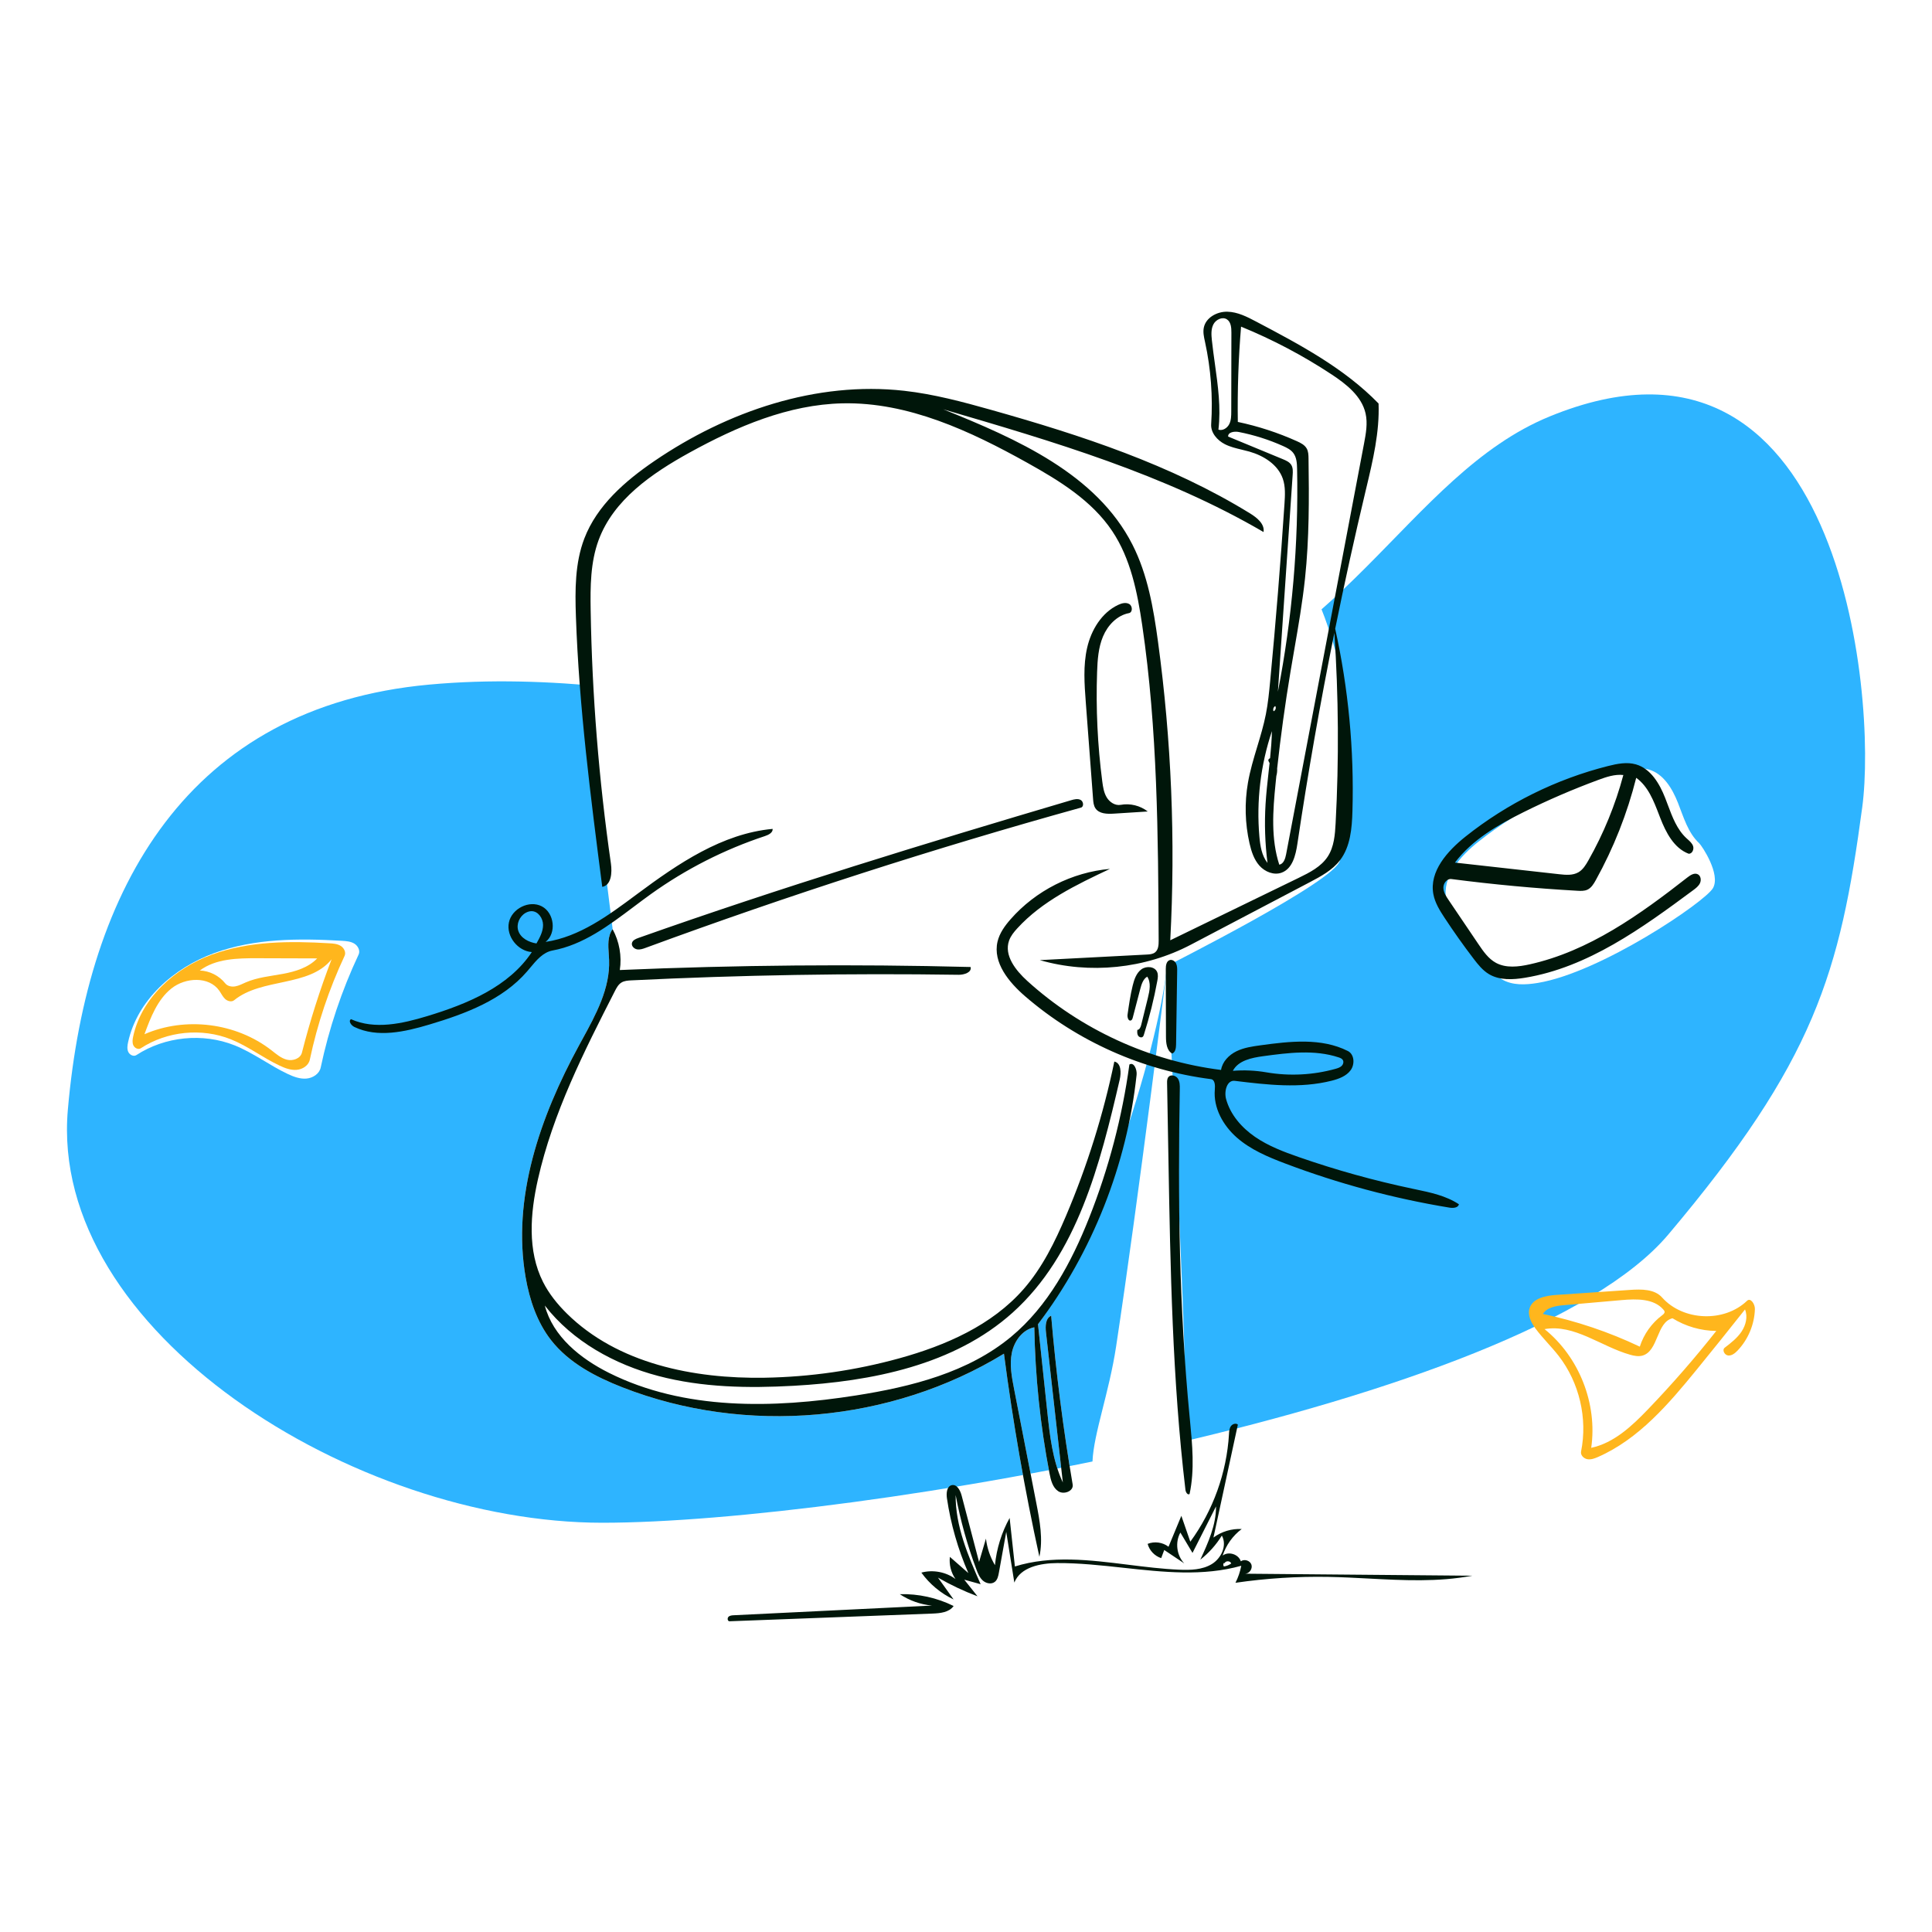
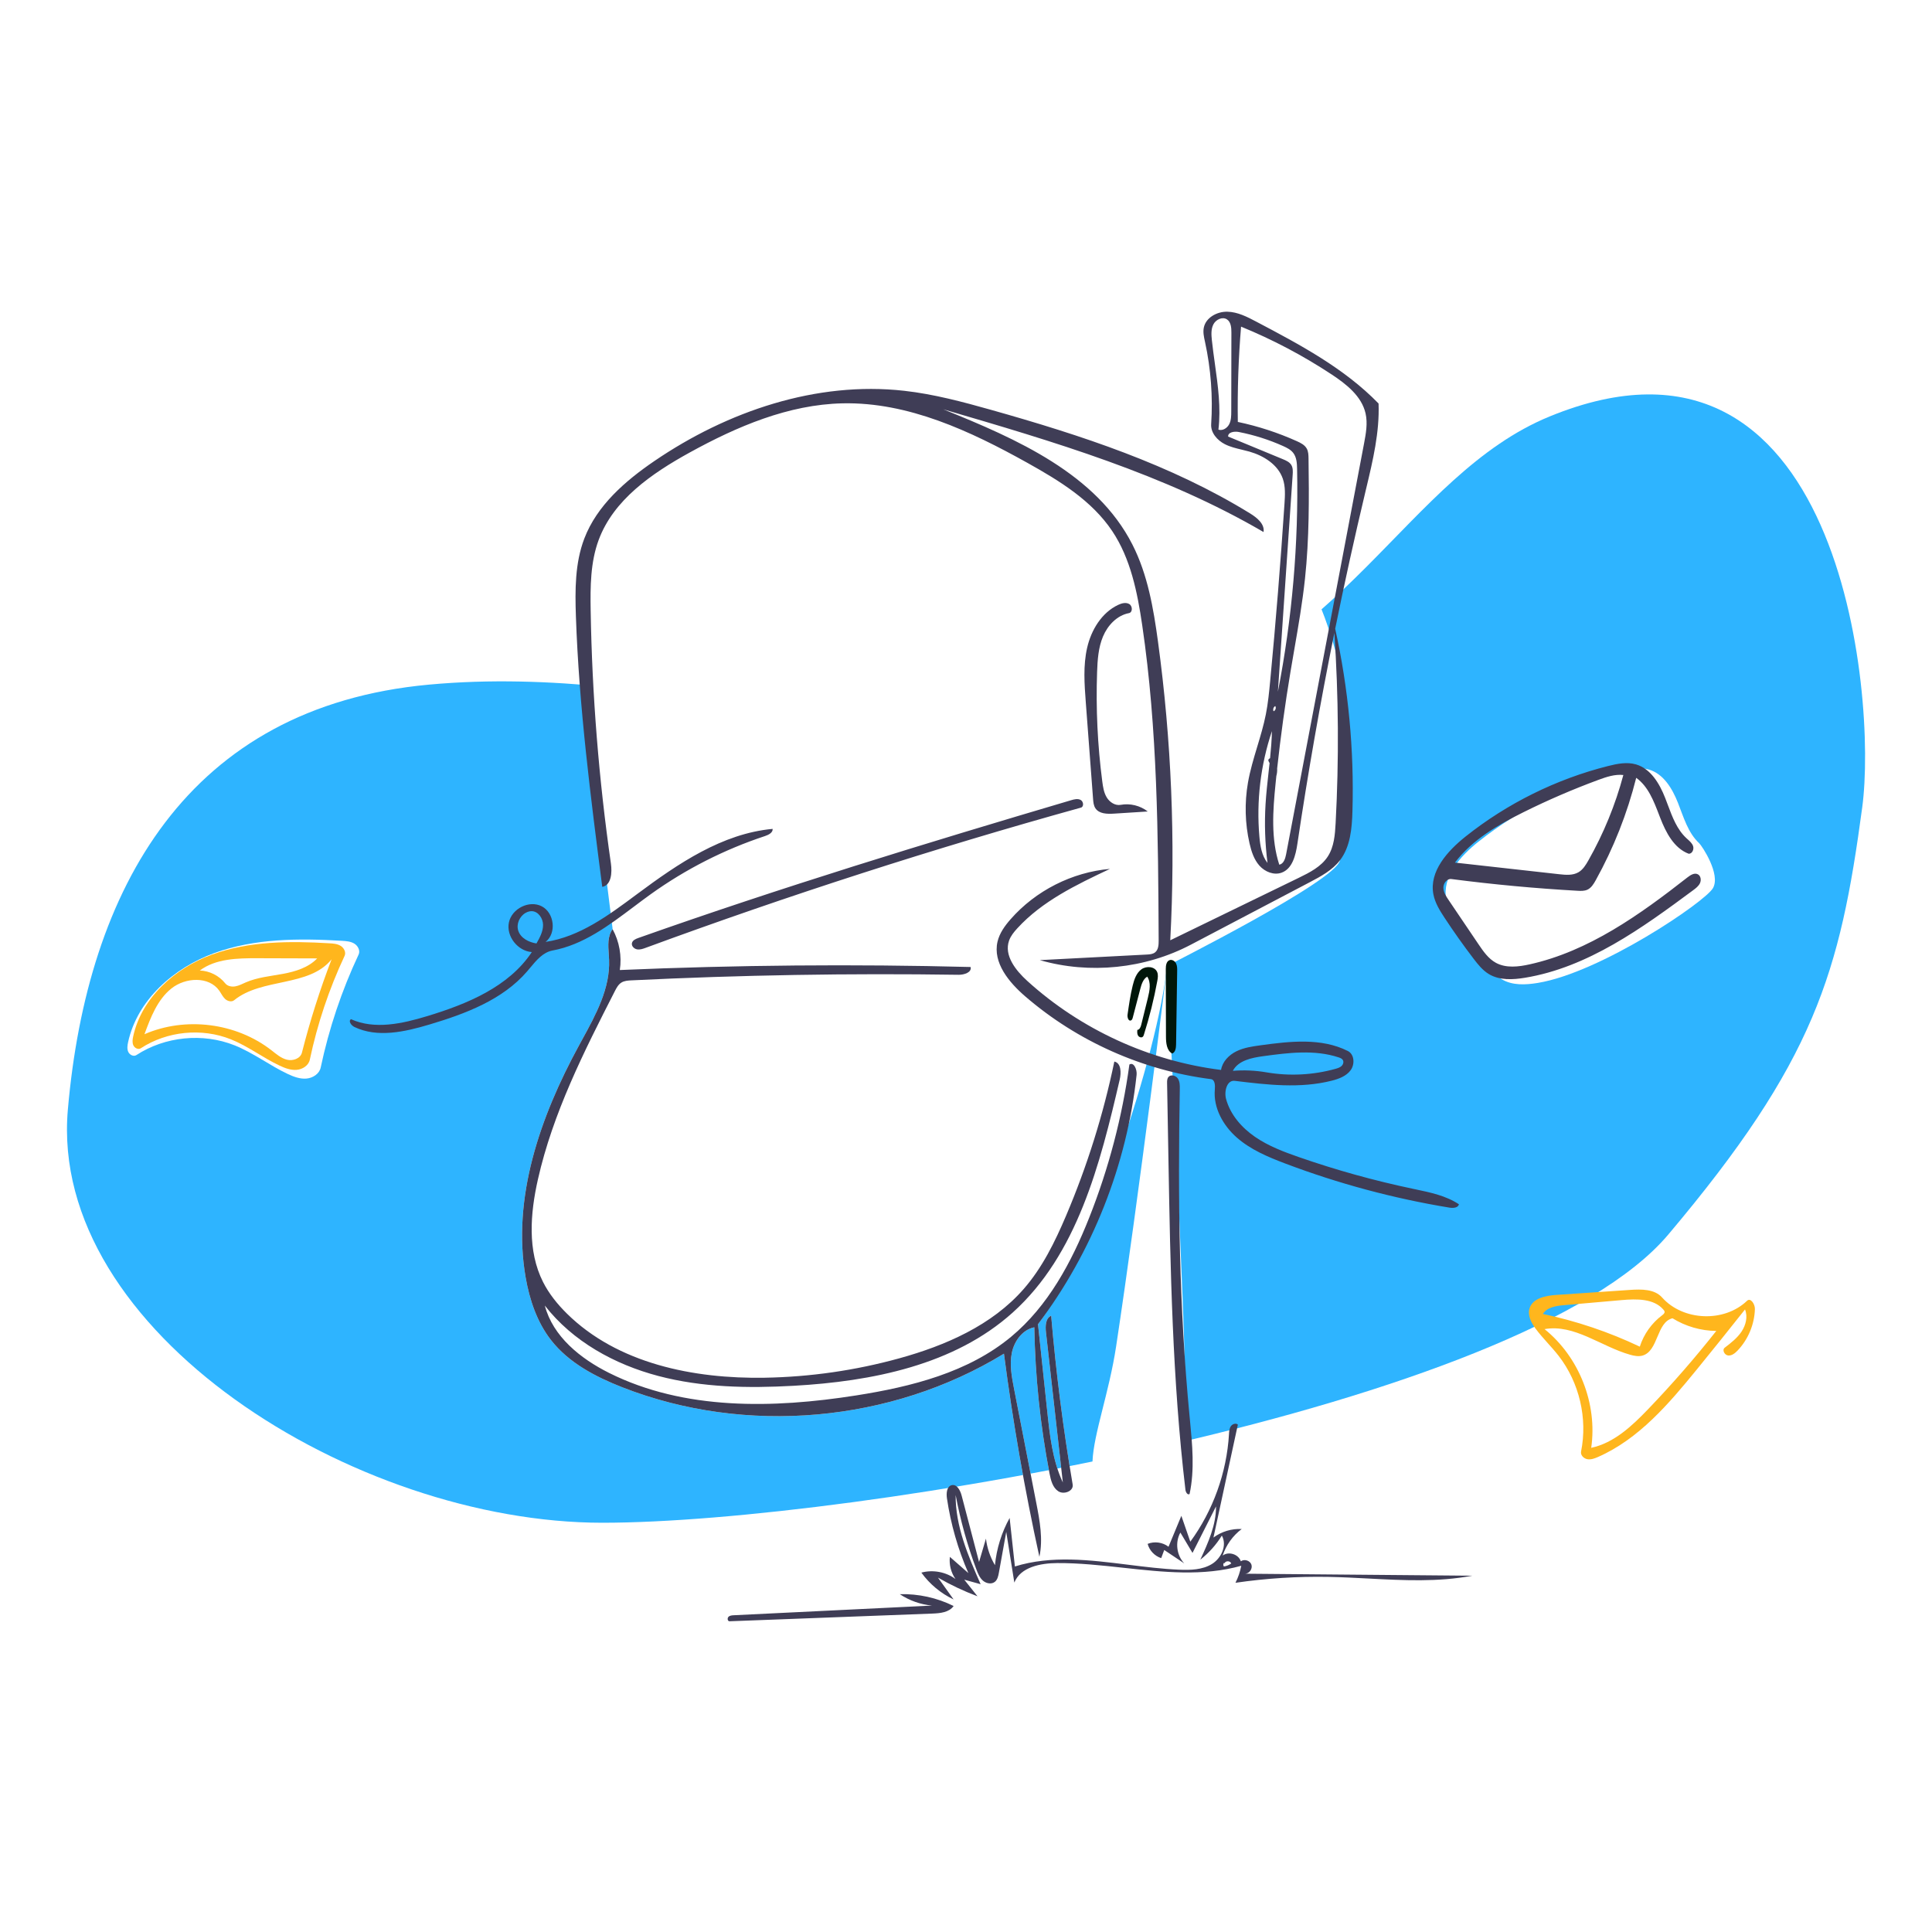
<svg xmlns="http://www.w3.org/2000/svg" width="296" height="296" viewBox="0 0 296 296" fill="none">
  <rect width="296" height="296" fill="white" />
  <path fill-rule="evenodd" clip-rule="evenodd" d="M285.314 123.669C281.904 149.095 278.055 162.526 255.587 189.154C233.119 215.782 130.303 233.299 92.293 233.299C54.282 233.299 7.438 203.988 10.394 170.027C13.351 136.067 28.775 108.31 65.694 104.893C103.423 101.401 136.564 117.571 173.605 108.899C205.629 101.401 215.427 72.821 237.422 63.804C281.904 45.568 287.635 106.371 285.314 123.669Z" fill="#2EB4FF" />
  <path d="M262.43 136.087C261.173 138.217 245.264 148.996 235.614 150.591C233.746 150.9 231.707 151.006 230.085 150.031C229.127 149.455 228.413 148.556 227.734 147.668C226.183 145.636 224.704 143.549 223.299 141.413C222.561 140.291 221.83 139.119 221.579 137.8C220.915 134.305 223.732 131.166 226.516 128.952C232.915 123.862 240.408 120.154 248.337 118.153C249.74 117.799 251.228 117.499 252.619 117.902C254.875 118.555 256.225 120.838 257.086 123.024C257.947 125.209 258.618 127.6 260.339 129.199C260.732 129.564 263.686 133.957 262.43 136.087Z" fill="white" />
  <path fill-rule="evenodd" clip-rule="evenodd" d="M176.946 228.948C161.506 231.588 168.865 220.366 170.994 206.32C174.493 183.241 178.807 148.167 178.807 148.167C178.807 148.167 181.621 201.611 181.621 214.624C181.621 227.637 178.807 228.629 176.946 228.948Z" fill="white" />
  <path d="M160.448 216.232C160.842 219.949 161.258 223.744 162.837 227.131C161.975 219.461 161.114 211.791 160.252 204.12C160.145 203.173 160.177 201.968 161.048 201.581C161.786 210.242 162.885 218.873 164.342 227.442C164.515 228.459 162.987 229.041 162.129 228.468C161.271 227.894 160.996 226.779 160.801 225.765C159.379 218.381 158.597 210.874 158.467 203.355C156.656 203.711 155.387 205.467 155.02 207.275C154.654 209.084 155.007 210.952 155.36 212.763C156.495 218.594 157.631 224.424 158.766 230.254C159.297 232.982 159.828 235.799 159.242 238.515C156.989 228.226 155.177 217.84 153.814 207.396C136.522 217.97 114.241 219.936 95.364 212.554C91.242 210.942 87.147 208.805 84.424 205.315C82.279 202.566 81.135 199.152 80.535 195.717C78.405 183.517 82.769 171.072 88.693 160.196C90.941 156.069 93.5 151.771 93.319 147.075C93.257 145.458 92.908 143.668 93.852 142.354C93.986 142.597 87.672 97.432 90.204 87.441C96.302 63.39 116.111 60.133 128.794 60.429C137.304 60.628 191.245 71.348 199.038 85.926C209.281 105.085 207.107 121.193 205.287 131.815C204.746 134.978 178.814 147.934 178.807 148C177.325 161.782 167.376 191.812 159.032 202.881C159.504 207.331 159.976 211.782 160.448 216.232Z" fill="white" />
  <path fill-rule="evenodd" clip-rule="evenodd" d="M35.939 160.155C31.076 158.213 25.28 158.789 20.896 161.649C20.471 161.926 19.861 161.617 19.651 161.157C19.441 160.696 19.52 160.16 19.627 159.666C21.027 153.221 26.606 148.291 32.809 146.025C39.013 143.759 45.799 143.753 52.393 144.14C53.047 144.178 53.731 144.229 54.29 144.572C54.848 144.916 55.223 145.649 54.945 146.241C52.351 151.765 50.397 157.589 49.134 163.558C48.929 164.526 47.926 165.168 46.939 165.248C45.951 165.329 44.983 164.965 44.087 164.543C41.293 163.228 38.807 161.3 35.939 160.155Z" fill="white" />
-   <path fill-rule="evenodd" clip-rule="evenodd" d="M185.563 64.989C185.838 60.776 185.52 56.524 184.622 52.398L184.603 52.31C184.45 51.613 184.293 50.895 184.434 50.197C184.745 48.653 186.46 47.724 188.034 47.756C189.609 47.788 191.068 48.54 192.461 49.274C199.144 52.795 205.947 56.404 211.209 61.823C211.374 66.21 210.34 70.54 209.319 74.814L209.319 74.814L209.223 75.216C207.551 82.226 205.998 89.264 204.564 96.327C206.587 105.484 207.477 114.89 207.207 124.264C207.131 126.905 206.9 129.721 205.288 131.815C204.116 133.336 202.362 134.274 200.662 135.167L182.451 144.734C175.416 148.429 166.944 149.295 159.306 147.1L175.696 146.246C176.142 146.223 176.62 146.189 176.969 145.911C177.481 145.505 177.521 144.757 177.518 144.103C177.436 127.959 177.35 111.751 174.996 95.779C174.255 90.746 173.228 85.592 170.401 81.363C167.289 76.705 162.328 73.658 157.436 70.929C148.66 66.035 139.137 61.579 129.091 61.795C120.798 61.974 112.901 65.342 105.637 69.347C99.869 72.528 93.992 76.569 91.713 82.748C90.454 86.162 90.435 89.891 90.495 93.529C90.712 106.502 91.748 119.462 93.598 132.304C93.799 133.703 93.662 135.626 92.271 135.877C90.493 122.106 88.712 108.31 88.234 94.433C88.095 90.41 88.085 86.269 89.523 82.509C91.46 77.44 95.786 73.681 100.27 70.625C111.45 63.005 125.081 58.366 138.527 59.872C143.065 60.381 147.496 61.568 151.891 62.807C165.639 66.684 179.387 71.176 191.545 78.674C192.6 79.325 193.783 80.289 193.586 81.513C178.421 72.653 161.372 67.64 144.515 62.708C155.79 67.249 167.989 72.608 173.501 83.442C175.833 88.026 176.719 93.194 177.413 98.29C179.477 113.442 180.108 128.789 179.294 144.06L198.948 134.508C200.64 133.685 202.416 132.791 203.437 131.211C204.394 129.732 204.535 127.887 204.629 126.128C205.149 116.414 205.085 106.669 204.436 96.963C202.27 107.688 200.38 118.47 198.769 129.293C198.509 131.034 198.018 133.088 196.366 133.697C195.182 134.135 193.805 133.576 192.963 132.634C192.122 131.693 191.719 130.443 191.439 129.212C190.746 126.174 190.663 122.999 191.195 119.929C191.52 118.053 192.07 116.227 192.62 114.401L192.62 114.401L192.62 114.401L192.62 114.401L192.62 114.4L192.62 114.4L192.62 114.4L192.62 114.4L192.62 114.399L192.62 114.399L192.621 114.399L192.621 114.399L192.621 114.399L192.621 114.399L192.621 114.399C193.115 112.759 193.608 111.119 193.94 109.442C194.272 107.764 194.439 106.058 194.601 104.356C195.464 95.302 196.195 86.235 196.796 77.16C196.88 75.877 196.958 74.555 196.538 73.34C195.79 71.18 193.614 69.814 191.415 69.188C191.036 69.08 190.652 68.988 190.267 68.897L190.267 68.897C189.371 68.683 188.476 68.469 187.659 68.053C186.49 67.458 185.477 66.298 185.563 64.989ZM189.646 64.643C192.753 65.299 195.79 66.289 198.687 67.591C199.271 67.853 199.884 68.16 200.199 68.717C200.457 69.171 200.471 69.718 200.479 70.241C200.57 76.374 200.59 82.525 199.94 88.625C199.551 92.277 198.924 95.897 198.297 99.517L198.297 99.517L198.296 99.517L198.296 99.517L198.296 99.518L198.296 99.518L198.296 99.518L198.296 99.518C198.098 100.664 197.899 101.81 197.708 102.957C196.891 107.864 196.212 112.794 195.671 117.739C195.693 118.124 195.651 118.513 195.548 118.885C195.507 119.278 195.467 119.671 195.428 120.064C195.01 124.217 194.705 128.511 195.997 132.48C196.66 132.359 196.915 131.561 197.041 130.899L208.982 67.962C209.271 66.437 209.56 64.86 209.219 63.346C208.622 60.695 206.269 58.852 204.001 57.356C199.633 54.477 194.985 52.024 190.142 50.045C189.739 54.899 189.574 59.773 189.646 64.643ZM194.87 112.017C194.838 113.404 194.727 114.786 194.588 116.167C194.438 116.222 194.32 116.339 194.312 116.498C194.356 116.644 194.429 116.778 194.511 116.907C194.459 117.399 194.404 117.89 194.349 118.381C194.171 119.982 193.993 121.584 193.895 123.191C193.712 126.197 193.812 129.22 194.192 132.208C193.309 131.093 193.077 129.607 192.952 128.191C192.471 122.744 193.129 117.2 194.87 112.017ZM195.786 105.977C197.973 94.753 198.96 83.296 198.727 71.864C198.71 71 198.663 70.072 198.135 69.389C197.748 68.888 197.157 68.595 196.579 68.336C194.41 67.365 192.13 66.641 189.797 66.186C189.122 66.054 188.129 66.197 188.159 66.884L196.543 70.349C197.035 70.552 197.559 70.782 197.837 71.236C198.109 71.681 198.083 72.24 198.047 72.76L195.786 105.977ZM187.984 48.935C187.293 48.477 186.294 48.949 185.909 49.684C185.524 50.418 185.583 51.298 185.67 52.122C185.798 53.332 185.967 54.542 186.135 55.753L186.135 55.754C186.603 59.113 187.071 62.473 186.674 65.825C187.308 66.043 188.015 65.596 188.323 65C188.631 64.405 188.639 63.705 188.64 63.035L188.661 50.946C188.662 50.208 188.6 49.343 187.984 48.935ZM195.151 108.955C195.431 108.83 195.549 108.436 195.383 108.177C195.099 108.317 194.978 108.715 195.136 108.99L195.151 108.955ZM254.355 125.288C255.229 127.54 256.457 129.94 258.715 130.799C259.25 130.84 259.57 130.131 259.394 129.624C259.247 129.2 258.903 128.892 258.564 128.589C258.53 128.558 258.495 128.527 258.461 128.497L258.423 128.462L258.401 128.442L258.366 128.41C256.929 127.075 256.224 125.188 255.529 123.329L255.529 123.329L255.529 123.329C255.391 122.962 255.254 122.595 255.112 122.234C254.251 120.049 252.902 117.765 250.645 117.112C249.255 116.71 247.767 117.01 246.363 117.364C238.435 119.364 230.942 123.072 224.542 128.162C221.758 130.377 218.942 133.516 219.606 137.01C219.856 138.33 220.588 139.502 221.326 140.624C222.731 142.76 224.21 144.846 225.761 146.878C226.439 147.767 227.153 148.665 228.112 149.241C229.734 150.216 231.773 150.11 233.64 149.802C243.291 148.207 251.55 142.209 259.41 136.387C259.819 136.084 260.244 135.761 260.456 135.298C260.668 134.835 260.578 134.191 260.128 133.952C259.613 133.678 259.005 134.057 258.546 134.416C251.232 140.142 243.419 145.738 234.351 147.749C232.632 148.131 230.737 148.355 229.19 147.514C228.033 146.884 227.252 145.752 226.514 144.66L221.939 137.891C221.554 137.321 221.154 136.708 221.14 136.02C221.126 135.332 221.682 134.588 222.364 134.677C228.777 135.511 235.219 136.11 241.676 136.474C242.19 136.503 242.727 136.526 243.196 136.312C243.799 136.037 244.167 135.426 244.488 134.847C247.222 129.919 249.309 124.634 250.682 119.169C252.506 120.477 253.357 122.693 254.17 124.807L254.269 125.064L254.355 125.288ZM248.711 118.737C247.49 123.307 245.682 127.721 243.347 131.835C242.956 132.525 242.521 133.235 241.837 133.636C240.966 134.146 239.883 134.05 238.88 133.938L222.907 132.156C225.557 128.654 229.494 126.381 233.428 124.428C237.151 122.579 240.974 120.93 244.873 119.49C246.108 119.035 247.403 118.593 248.711 118.737ZM160.448 216.232C160.842 219.949 161.258 223.744 162.837 227.131L160.252 204.12C160.145 203.173 160.177 201.968 161.048 201.581C161.786 210.242 162.885 218.873 164.342 227.442C164.515 228.459 162.987 229.041 162.129 228.468C161.271 227.895 160.996 226.779 160.801 225.765C159.379 218.381 158.597 210.874 158.467 203.355C156.656 203.711 155.387 205.467 155.02 207.275C154.654 209.084 155.007 210.952 155.36 212.763L158.766 230.255C159.297 232.982 159.829 235.799 159.243 238.515C156.989 228.226 155.177 217.84 153.814 207.396C136.522 217.97 114.241 219.936 95.365 212.554C91.242 210.942 87.147 208.805 84.424 205.315C82.279 202.566 81.135 199.152 80.535 195.717C78.405 183.517 82.77 171.072 88.693 160.196C88.847 159.912 89.003 159.628 89.159 159.343C91.279 155.477 93.488 151.448 93.319 147.075C93.308 146.786 93.288 146.491 93.267 146.195C93.173 144.833 93.077 143.433 93.852 142.354C94.892 144.246 95.288 146.485 94.96 148.618C112.862 147.848 130.79 147.693 148.703 148.153C148.912 148.977 147.718 149.359 146.869 149.347C130.153 149.097 113.429 149.382 96.731 150.2C96.202 150.226 95.647 150.261 95.198 150.542C94.727 150.839 94.452 151.358 94.199 151.854C89.46 161.127 84.705 170.534 82.414 180.693C81.236 185.917 80.785 191.634 83.199 196.414C84.115 198.228 85.411 199.829 86.857 201.256C94.622 208.915 106.249 211.263 117.154 211.08C124.114 210.963 131.058 209.962 137.768 208.11C144.882 206.146 151.976 203.05 156.831 197.493C159.683 194.23 161.621 190.278 163.318 186.29C166.558 178.677 169.044 170.742 170.726 162.64C171.78 162.862 171.795 164.351 171.551 165.4C168.544 178.375 165.048 192.205 155.142 201.108C146.195 209.149 133.587 211.643 121.577 212.316C114.639 212.704 107.592 212.583 100.872 210.814C94.152 209.046 87.736 205.508 83.47 200.023C84.714 204.767 88.929 208.153 93.317 210.344C104.838 216.097 118.442 215.793 131.164 213.793C139.638 212.461 148.336 210.274 154.931 204.789C160.568 200.1 164.16 193.403 166.864 186.587C169.858 179.043 171.934 171.135 173.033 163.094C173.718 162.661 174.225 163.871 174.138 164.676C172.656 178.458 167.376 191.812 159.032 202.881L160.448 216.232ZM152.436 239.799C151.701 238.558 151.228 237.163 151.056 235.73L150 239.309L147.334 229.144C147.128 228.355 146.624 227.368 145.827 227.538C145.052 227.703 144.965 228.767 145.08 229.551C145.661 233.494 146.768 237.36 148.364 241.012L145.529 238.525C145.392 239.709 145.703 240.94 146.388 241.916C144.912 240.829 142.931 240.458 141.161 240.938C142.426 242.695 144.143 244.124 146.101 245.048L143.706 241.705C145.642 242.822 147.67 243.78 149.763 244.565L147.734 242.02L150.241 242.715C148.323 238.35 146.368 233.818 146.414 229.05C147.141 232.929 148.204 236.745 149.588 240.44C149.822 241.066 150.083 241.714 150.583 242.158C151.083 242.602 151.894 242.77 152.418 242.354C152.825 242.03 152.944 241.473 153.036 240.961L154.165 234.698L155.406 242.465C156.346 240.089 159.405 239.494 161.96 239.478C165.334 239.457 168.734 239.829 172.124 240.199H172.124C178.236 240.868 184.319 241.533 190.175 239.889C190.003 240.794 189.702 241.675 189.284 242.497C194.009 241.809 198.79 241.507 203.565 241.595C205.581 241.632 207.603 241.738 209.625 241.844H209.625H209.625H209.626H209.626H209.626H209.626H209.627H209.627H209.627C214.973 242.125 220.32 242.406 225.558 241.413L190.792 241.107C191.445 241.069 191.945 240.31 191.723 239.695C191.5 239.08 190.63 238.817 190.104 239.206C189.762 238.119 188.225 237.635 187.322 238.331C187.845 236.717 188.88 235.274 190.24 234.261C188.705 234.179 187.146 234.649 185.912 235.566L189.652 218.259C189.336 217.987 188.808 218.17 188.575 218.515C188.344 218.857 188.318 219.292 188.293 219.705L188.293 219.718C187.942 225.628 185.859 231.424 182.366 236.204L180.994 232.236L179.028 236.976C178.137 236.286 176.874 236.111 175.829 236.535C176.096 237.548 176.907 238.401 177.906 238.719L178.371 237.472L181.442 239.529C180.268 238.299 180.014 236.287 180.845 234.803L182.703 237.921L186.305 230.796C186.325 233.657 185.099 236.361 183.898 238.957C185.204 237.934 186.327 236.677 187.197 235.265C188.037 236.752 187.119 238.746 185.658 239.632C184.198 240.517 182.391 240.565 180.684 240.493C178.08 240.383 175.457 240.056 172.836 239.729L172.836 239.729C166.951 238.996 161.082 238.264 155.491 239.997L154.685 232.564C153.454 234.789 152.683 237.268 152.436 239.799ZM187.512 239.998C187.385 239.847 187.386 239.605 187.514 239.454L187.615 239.493C187.786 239.084 188.504 239.118 188.636 239.54C188.304 239.779 187.916 239.938 187.512 239.998ZM206.506 161.025C202.457 158.978 197.638 159.53 193.143 160.146C191.873 160.32 190.579 160.503 189.428 161.069C188.278 161.634 187.276 162.658 187.077 163.925C176.1 162.554 165.581 157.722 157.39 150.288C155.612 148.675 153.797 146.377 154.597 144.113C154.848 143.402 155.337 142.801 155.846 142.244C159.665 138.056 164.931 135.538 170.057 133.121C164.247 133.63 158.673 136.456 154.827 140.841C153.946 141.846 153.134 142.969 152.83 144.27C152.081 147.484 154.577 150.5 157.076 152.656C165.048 159.537 175.075 164.005 185.522 165.332C186.148 165.411 186.18 166.292 186.123 166.921C185.869 169.718 187.393 172.448 189.507 174.298C191.621 176.149 194.268 177.26 196.895 178.255C205.029 181.336 213.472 183.605 222.055 185.018C222.622 185.112 223.401 185.067 223.521 184.505C221.54 183.195 219.156 182.696 216.825 182.207L216.447 182.128C210.537 180.884 204.706 179.264 199.001 177.28C196.661 176.466 194.315 175.577 192.274 174.172C190.234 172.766 188.501 170.781 187.848 168.39C187.526 167.21 187.963 165.448 189.178 165.596C194.123 166.201 199.204 166.798 204.033 165.572C205.126 165.294 206.265 164.875 206.931 163.966C207.597 163.056 207.512 161.533 206.506 161.025ZM194.032 164.293C192.334 164 190.6 163.922 188.883 164.06C189.717 162.476 191.755 162.058 193.53 161.817C197.386 161.292 201.403 160.779 205.098 162.002C205.342 162.083 205.603 162.186 205.735 162.407C205.909 162.697 205.782 163.092 205.535 163.324C205.288 163.555 204.951 163.66 204.625 163.752C201.192 164.711 197.545 164.897 194.032 164.293ZM137.858 244.242C140.699 244.163 143.557 244.791 146.103 246.054C145.422 247.032 144.054 247.169 142.864 247.214L111.744 248.395C111.459 248.36 111.405 247.92 111.607 247.715C111.809 247.511 112.125 247.485 112.412 247.471L142.791 245.989C141.036 245.828 139.323 245.222 137.858 244.242ZM77.969 141.324C77.526 143.445 79.32 145.707 81.481 145.868C77.948 151.193 71.583 153.821 65.467 155.676C61.65 156.834 57.416 157.784 53.778 156.151C53.326 156.427 53.808 157.106 54.285 157.336C57.825 159.042 62.024 158.091 65.79 156.967C71.314 155.319 77.007 153.188 80.766 148.818C80.919 148.639 81.073 148.455 81.227 148.27L81.227 148.27L81.227 148.269L81.228 148.269C82.195 147.106 83.204 145.894 84.658 145.625C89.341 144.759 93.241 141.826 97.094 138.928C97.969 138.271 98.84 137.615 99.718 136.986C105.054 133.162 110.972 130.151 117.205 128.091C117.755 127.909 118.425 127.571 118.376 126.993C110.648 127.703 103.893 132.311 97.665 136.94L97.457 137.094C93.225 140.241 88.801 143.53 83.593 144.309C85.294 142.968 84.935 139.867 83.016 138.862C81.096 137.857 78.413 139.203 77.969 141.324ZM79.412 142.62C79.064 141.591 79.6 140.367 80.553 139.846C80.823 139.698 81.126 139.599 81.434 139.599C82.452 139.598 83.195 140.686 83.201 141.704C83.208 142.721 82.692 143.659 82.191 144.545C81.019 144.365 79.791 143.743 79.412 142.62ZM168.995 97.503C169.715 95.796 171.142 94.282 172.963 93.936C173.552 93.823 173.533 92.853 173.017 92.547C172.501 92.242 171.838 92.422 171.297 92.68C168.775 93.88 167.183 96.522 166.559 99.245C165.936 101.967 166.142 104.802 166.352 107.587L167.467 122.389C167.504 122.892 167.551 123.421 167.831 123.841C168.402 124.696 169.626 124.722 170.652 124.657L175.845 124.327C174.691 123.423 173.142 123.042 171.7 123.309C170.858 123.464 170.012 122.909 169.566 122.178C169.119 121.447 168.989 120.572 168.878 119.723C168.154 114.168 167.889 108.553 168.085 102.954C168.15 101.102 168.275 99.21 168.995 97.503ZM182.254 228.895C181.959 229.109 181.664 228.622 181.621 228.26C179.614 211.391 179.311 194.371 179.011 177.386L178.808 165.935C178.802 165.609 178.807 165.252 179.017 165.002C179.378 164.571 180.137 164.769 180.452 165.233C180.767 165.698 180.768 166.3 180.757 166.862C180.448 183.576 180.651 200.323 182.251 216.964C182.271 217.165 182.29 217.366 182.31 217.568L182.31 217.571C182.677 221.351 183.049 225.189 182.254 228.895ZM165.57 122.562C165.13 122.321 164.588 122.458 164.107 122.6C141.859 129.18 119.662 135.965 97.791 143.709C97.382 143.854 96.914 144.063 96.82 144.487C96.72 144.936 97.143 145.365 97.595 145.448C98.048 145.531 98.505 145.37 98.937 145.211C120.855 137.148 143.102 129.982 165.605 123.737C166.089 123.603 166.01 122.804 165.57 122.562Z" fill="#00160A" />
+   <path fill-rule="evenodd" clip-rule="evenodd" d="M185.563 64.989C185.838 60.776 185.52 56.524 184.622 52.398L184.603 52.31C184.45 51.613 184.293 50.895 184.434 50.197C184.745 48.653 186.46 47.724 188.034 47.756C189.609 47.788 191.068 48.54 192.461 49.274C199.144 52.795 205.947 56.404 211.209 61.823C211.374 66.21 210.34 70.54 209.319 74.814L209.319 74.814L209.223 75.216C207.551 82.226 205.998 89.264 204.564 96.327C206.587 105.484 207.477 114.89 207.207 124.264C207.131 126.905 206.9 129.721 205.288 131.815C204.116 133.336 202.362 134.274 200.662 135.167L182.451 144.734C175.416 148.429 166.944 149.295 159.306 147.1L175.696 146.246C176.142 146.223 176.62 146.189 176.969 145.911C177.481 145.505 177.521 144.757 177.518 144.103C177.436 127.959 177.35 111.751 174.996 95.779C174.255 90.746 173.228 85.592 170.401 81.363C167.289 76.705 162.328 73.658 157.436 70.929C148.66 66.035 139.137 61.579 129.091 61.795C120.798 61.974 112.901 65.342 105.637 69.347C99.869 72.528 93.992 76.569 91.713 82.748C90.454 86.162 90.435 89.891 90.495 93.529C90.712 106.502 91.748 119.462 93.598 132.304C93.799 133.703 93.662 135.626 92.271 135.877C90.493 122.106 88.712 108.31 88.234 94.433C88.095 90.41 88.085 86.269 89.523 82.509C91.46 77.44 95.786 73.681 100.27 70.625C111.45 63.005 125.081 58.366 138.527 59.872C143.065 60.381 147.496 61.568 151.891 62.807C165.639 66.684 179.387 71.176 191.545 78.674C192.6 79.325 193.783 80.289 193.586 81.513C178.421 72.653 161.372 67.64 144.515 62.708C155.79 67.249 167.989 72.608 173.501 83.442C175.833 88.026 176.719 93.194 177.413 98.29C179.477 113.442 180.108 128.789 179.294 144.06L198.948 134.508C200.64 133.685 202.416 132.791 203.437 131.211C204.394 129.732 204.535 127.887 204.629 126.128C205.149 116.414 205.085 106.669 204.436 96.963C202.27 107.688 200.38 118.47 198.769 129.293C198.509 131.034 198.018 133.088 196.366 133.697C195.182 134.135 193.805 133.576 192.963 132.634C192.122 131.693 191.719 130.443 191.439 129.212C190.746 126.174 190.663 122.999 191.195 119.929C191.52 118.053 192.07 116.227 192.62 114.401L192.62 114.401L192.62 114.401L192.62 114.401L192.62 114.4L192.62 114.4L192.62 114.4L192.62 114.4L192.62 114.399L192.62 114.399L192.621 114.399L192.621 114.399L192.621 114.399L192.621 114.399L192.621 114.399C193.115 112.759 193.608 111.119 193.94 109.442C194.272 107.764 194.439 106.058 194.601 104.356C195.464 95.302 196.195 86.235 196.796 77.16C196.88 75.877 196.958 74.555 196.538 73.34C195.79 71.18 193.614 69.814 191.415 69.188C191.036 69.08 190.652 68.988 190.267 68.897L190.267 68.897C189.371 68.683 188.476 68.469 187.659 68.053C186.49 67.458 185.477 66.298 185.563 64.989ZM189.646 64.643C192.753 65.299 195.79 66.289 198.687 67.591C199.271 67.853 199.884 68.16 200.199 68.717C200.457 69.171 200.471 69.718 200.479 70.241C200.57 76.374 200.59 82.525 199.94 88.625C199.551 92.277 198.924 95.897 198.297 99.517L198.297 99.517L198.296 99.517L198.296 99.517L198.296 99.518L198.296 99.518L198.296 99.518L198.296 99.518C198.098 100.664 197.899 101.81 197.708 102.957C196.891 107.864 196.212 112.794 195.671 117.739C195.693 118.124 195.651 118.513 195.548 118.885C195.507 119.278 195.467 119.671 195.428 120.064C195.01 124.217 194.705 128.511 195.997 132.48C196.66 132.359 196.915 131.561 197.041 130.899L208.982 67.962C209.271 66.437 209.56 64.86 209.219 63.346C208.622 60.695 206.269 58.852 204.001 57.356C199.633 54.477 194.985 52.024 190.142 50.045C189.739 54.899 189.574 59.773 189.646 64.643ZM194.87 112.017C194.838 113.404 194.727 114.786 194.588 116.167C194.438 116.222 194.32 116.339 194.312 116.498C194.356 116.644 194.429 116.778 194.511 116.907C194.459 117.399 194.404 117.89 194.349 118.381C194.171 119.982 193.993 121.584 193.895 123.191C193.712 126.197 193.812 129.22 194.192 132.208C193.309 131.093 193.077 129.607 192.952 128.191C192.471 122.744 193.129 117.2 194.87 112.017ZM195.786 105.977C197.973 94.753 198.96 83.296 198.727 71.864C198.71 71 198.663 70.072 198.135 69.389C197.748 68.888 197.157 68.595 196.579 68.336C194.41 67.365 192.13 66.641 189.797 66.186C189.122 66.054 188.129 66.197 188.159 66.884L196.543 70.349C197.035 70.552 197.559 70.782 197.837 71.236C198.109 71.681 198.083 72.24 198.047 72.76L195.786 105.977ZM187.984 48.935C187.293 48.477 186.294 48.949 185.909 49.684C185.524 50.418 185.583 51.298 185.67 52.122C185.798 53.332 185.967 54.542 186.135 55.753L186.135 55.754C186.603 59.113 187.071 62.473 186.674 65.825C187.308 66.043 188.015 65.596 188.323 65C188.631 64.405 188.639 63.705 188.64 63.035L188.661 50.946C188.662 50.208 188.6 49.343 187.984 48.935ZM195.151 108.955C195.431 108.83 195.549 108.436 195.383 108.177C195.099 108.317 194.978 108.715 195.136 108.99L195.151 108.955ZM254.355 125.288C255.229 127.54 256.457 129.94 258.715 130.799C259.25 130.84 259.57 130.131 259.394 129.624C259.247 129.2 258.903 128.892 258.564 128.589C258.53 128.558 258.495 128.527 258.461 128.497L258.423 128.462L258.401 128.442L258.366 128.41C256.929 127.075 256.224 125.188 255.529 123.329L255.529 123.329L255.529 123.329C255.391 122.962 255.254 122.595 255.112 122.234C254.251 120.049 252.902 117.765 250.645 117.112C249.255 116.71 247.767 117.01 246.363 117.364C238.435 119.364 230.942 123.072 224.542 128.162C221.758 130.377 218.942 133.516 219.606 137.01C219.856 138.33 220.588 139.502 221.326 140.624C222.731 142.76 224.21 144.846 225.761 146.878C226.439 147.767 227.153 148.665 228.112 149.241C229.734 150.216 231.773 150.11 233.64 149.802C243.291 148.207 251.55 142.209 259.41 136.387C259.819 136.084 260.244 135.761 260.456 135.298C260.668 134.835 260.578 134.191 260.128 133.952C259.613 133.678 259.005 134.057 258.546 134.416C251.232 140.142 243.419 145.738 234.351 147.749C232.632 148.131 230.737 148.355 229.19 147.514C228.033 146.884 227.252 145.752 226.514 144.66L221.939 137.891C221.554 137.321 221.154 136.708 221.14 136.02C221.126 135.332 221.682 134.588 222.364 134.677C228.777 135.511 235.219 136.11 241.676 136.474C242.19 136.503 242.727 136.526 243.196 136.312C243.799 136.037 244.167 135.426 244.488 134.847C247.222 129.919 249.309 124.634 250.682 119.169C252.506 120.477 253.357 122.693 254.17 124.807L254.269 125.064L254.355 125.288ZM248.711 118.737C247.49 123.307 245.682 127.721 243.347 131.835C242.956 132.525 242.521 133.235 241.837 133.636C240.966 134.146 239.883 134.05 238.88 133.938L222.907 132.156C225.557 128.654 229.494 126.381 233.428 124.428C237.151 122.579 240.974 120.93 244.873 119.49C246.108 119.035 247.403 118.593 248.711 118.737ZM160.448 216.232C160.842 219.949 161.258 223.744 162.837 227.131L160.252 204.12C160.145 203.173 160.177 201.968 161.048 201.581C161.786 210.242 162.885 218.873 164.342 227.442C164.515 228.459 162.987 229.041 162.129 228.468C161.271 227.895 160.996 226.779 160.801 225.765C159.379 218.381 158.597 210.874 158.467 203.355C156.656 203.711 155.387 205.467 155.02 207.275C154.654 209.084 155.007 210.952 155.36 212.763L158.766 230.255C159.297 232.982 159.829 235.799 159.243 238.515C156.989 228.226 155.177 217.84 153.814 207.396C136.522 217.97 114.241 219.936 95.365 212.554C91.242 210.942 87.147 208.805 84.424 205.315C82.279 202.566 81.135 199.152 80.535 195.717C78.405 183.517 82.77 171.072 88.693 160.196C88.847 159.912 89.003 159.628 89.159 159.343C91.279 155.477 93.488 151.448 93.319 147.075C93.308 146.786 93.288 146.491 93.267 146.195C93.173 144.833 93.077 143.433 93.852 142.354C94.892 144.246 95.288 146.485 94.96 148.618C112.862 147.848 130.79 147.693 148.703 148.153C148.912 148.977 147.718 149.359 146.869 149.347C130.153 149.097 113.429 149.382 96.731 150.2C96.202 150.226 95.647 150.261 95.198 150.542C94.727 150.839 94.452 151.358 94.199 151.854C89.46 161.127 84.705 170.534 82.414 180.693C81.236 185.917 80.785 191.634 83.199 196.414C84.115 198.228 85.411 199.829 86.857 201.256C94.622 208.915 106.249 211.263 117.154 211.08C124.114 210.963 131.058 209.962 137.768 208.11C144.882 206.146 151.976 203.05 156.831 197.493C159.683 194.23 161.621 190.278 163.318 186.29C166.558 178.677 169.044 170.742 170.726 162.64C171.78 162.862 171.795 164.351 171.551 165.4C168.544 178.375 165.048 192.205 155.142 201.108C146.195 209.149 133.587 211.643 121.577 212.316C114.639 212.704 107.592 212.583 100.872 210.814C94.152 209.046 87.736 205.508 83.47 200.023C84.714 204.767 88.929 208.153 93.317 210.344C104.838 216.097 118.442 215.793 131.164 213.793C139.638 212.461 148.336 210.274 154.931 204.789C160.568 200.1 164.16 193.403 166.864 186.587C169.858 179.043 171.934 171.135 173.033 163.094C173.718 162.661 174.225 163.871 174.138 164.676C172.656 178.458 167.376 191.812 159.032 202.881L160.448 216.232ZM152.436 239.799C151.701 238.558 151.228 237.163 151.056 235.73L150 239.309L147.334 229.144C147.128 228.355 146.624 227.368 145.827 227.538C145.052 227.703 144.965 228.767 145.08 229.551C145.661 233.494 146.768 237.36 148.364 241.012L145.529 238.525C145.392 239.709 145.703 240.94 146.388 241.916C144.912 240.829 142.931 240.458 141.161 240.938C142.426 242.695 144.143 244.124 146.101 245.048L143.706 241.705C145.642 242.822 147.67 243.78 149.763 244.565L147.734 242.02L150.241 242.715C148.323 238.35 146.368 233.818 146.414 229.05C147.141 232.929 148.204 236.745 149.588 240.44C149.822 241.066 150.083 241.714 150.583 242.158C151.083 242.602 151.894 242.77 152.418 242.354C152.825 242.03 152.944 241.473 153.036 240.961L154.165 234.698L155.406 242.465C156.346 240.089 159.405 239.494 161.96 239.478C165.334 239.457 168.734 239.829 172.124 240.199H172.124C178.236 240.868 184.319 241.533 190.175 239.889C190.003 240.794 189.702 241.675 189.284 242.497C194.009 241.809 198.79 241.507 203.565 241.595C205.581 241.632 207.603 241.738 209.625 241.844H209.625H209.625H209.626H209.626H209.626H209.626H209.627H209.627H209.627C214.973 242.125 220.32 242.406 225.558 241.413L190.792 241.107C191.445 241.069 191.945 240.31 191.723 239.695C191.5 239.08 190.63 238.817 190.104 239.206C189.762 238.119 188.225 237.635 187.322 238.331C187.845 236.717 188.88 235.274 190.24 234.261C188.705 234.179 187.146 234.649 185.912 235.566L189.652 218.259C189.336 217.987 188.808 218.17 188.575 218.515C188.344 218.857 188.318 219.292 188.293 219.705L188.293 219.718C187.942 225.628 185.859 231.424 182.366 236.204L180.994 232.236L179.028 236.976C178.137 236.286 176.874 236.111 175.829 236.535C176.096 237.548 176.907 238.401 177.906 238.719L178.371 237.472L181.442 239.529C180.268 238.299 180.014 236.287 180.845 234.803L182.703 237.921L186.305 230.796C186.325 233.657 185.099 236.361 183.898 238.957C185.204 237.934 186.327 236.677 187.197 235.265C188.037 236.752 187.119 238.746 185.658 239.632C184.198 240.517 182.391 240.565 180.684 240.493C178.08 240.383 175.457 240.056 172.836 239.729L172.836 239.729C166.951 238.996 161.082 238.264 155.491 239.997L154.685 232.564C153.454 234.789 152.683 237.268 152.436 239.799ZM187.512 239.998C187.385 239.847 187.386 239.605 187.514 239.454L187.615 239.493C187.786 239.084 188.504 239.118 188.636 239.54C188.304 239.779 187.916 239.938 187.512 239.998ZM206.506 161.025C202.457 158.978 197.638 159.53 193.143 160.146C191.873 160.32 190.579 160.503 189.428 161.069C188.278 161.634 187.276 162.658 187.077 163.925C176.1 162.554 165.581 157.722 157.39 150.288C155.612 148.675 153.797 146.377 154.597 144.113C154.848 143.402 155.337 142.801 155.846 142.244C159.665 138.056 164.931 135.538 170.057 133.121C164.247 133.63 158.673 136.456 154.827 140.841C153.946 141.846 153.134 142.969 152.83 144.27C152.081 147.484 154.577 150.5 157.076 152.656C165.048 159.537 175.075 164.005 185.522 165.332C186.148 165.411 186.18 166.292 186.123 166.921C185.869 169.718 187.393 172.448 189.507 174.298C191.621 176.149 194.268 177.26 196.895 178.255C205.029 181.336 213.472 183.605 222.055 185.018C222.622 185.112 223.401 185.067 223.521 184.505C221.54 183.195 219.156 182.696 216.825 182.207L216.447 182.128C210.537 180.884 204.706 179.264 199.001 177.28C196.661 176.466 194.315 175.577 192.274 174.172C190.234 172.766 188.501 170.781 187.848 168.39C187.526 167.21 187.963 165.448 189.178 165.596C194.123 166.201 199.204 166.798 204.033 165.572C205.126 165.294 206.265 164.875 206.931 163.966C207.597 163.056 207.512 161.533 206.506 161.025ZM194.032 164.293C192.334 164 190.6 163.922 188.883 164.06C189.717 162.476 191.755 162.058 193.53 161.817C197.386 161.292 201.403 160.779 205.098 162.002C205.342 162.083 205.603 162.186 205.735 162.407C205.909 162.697 205.782 163.092 205.535 163.324C205.288 163.555 204.951 163.66 204.625 163.752C201.192 164.711 197.545 164.897 194.032 164.293ZM137.858 244.242C140.699 244.163 143.557 244.791 146.103 246.054C145.422 247.032 144.054 247.169 142.864 247.214L111.744 248.395C111.459 248.36 111.405 247.92 111.607 247.715C111.809 247.511 112.125 247.485 112.412 247.471L142.791 245.989C141.036 245.828 139.323 245.222 137.858 244.242ZM77.969 141.324C77.526 143.445 79.32 145.707 81.481 145.868C77.948 151.193 71.583 153.821 65.467 155.676C61.65 156.834 57.416 157.784 53.778 156.151C53.326 156.427 53.808 157.106 54.285 157.336C57.825 159.042 62.024 158.091 65.79 156.967C71.314 155.319 77.007 153.188 80.766 148.818C80.919 148.639 81.073 148.455 81.227 148.27L81.227 148.27L81.227 148.269L81.228 148.269C82.195 147.106 83.204 145.894 84.658 145.625C89.341 144.759 93.241 141.826 97.094 138.928C97.969 138.271 98.84 137.615 99.718 136.986C105.054 133.162 110.972 130.151 117.205 128.091C117.755 127.909 118.425 127.571 118.376 126.993C110.648 127.703 103.893 132.311 97.665 136.94L97.457 137.094C93.225 140.241 88.801 143.53 83.593 144.309C85.294 142.968 84.935 139.867 83.016 138.862C81.096 137.857 78.413 139.203 77.969 141.324ZM79.412 142.62C79.064 141.591 79.6 140.367 80.553 139.846C80.823 139.698 81.126 139.599 81.434 139.599C82.452 139.598 83.195 140.686 83.201 141.704C83.208 142.721 82.692 143.659 82.191 144.545C81.019 144.365 79.791 143.743 79.412 142.62ZM168.995 97.503C169.715 95.796 171.142 94.282 172.963 93.936C173.552 93.823 173.533 92.853 173.017 92.547C172.501 92.242 171.838 92.422 171.297 92.68C168.775 93.88 167.183 96.522 166.559 99.245C165.936 101.967 166.142 104.802 166.352 107.587L167.467 122.389C167.504 122.892 167.551 123.421 167.831 123.841C168.402 124.696 169.626 124.722 170.652 124.657L175.845 124.327C174.691 123.423 173.142 123.042 171.7 123.309C170.858 123.464 170.012 122.909 169.566 122.178C169.119 121.447 168.989 120.572 168.878 119.723C168.154 114.168 167.889 108.553 168.085 102.954C168.15 101.102 168.275 99.21 168.995 97.503ZM182.254 228.895C181.959 229.109 181.664 228.622 181.621 228.26C179.614 211.391 179.311 194.371 179.011 177.386L178.808 165.935C178.802 165.609 178.807 165.252 179.017 165.002C179.378 164.571 180.137 164.769 180.452 165.233C180.767 165.698 180.768 166.3 180.757 166.862C180.448 183.576 180.651 200.323 182.251 216.964C182.271 217.165 182.29 217.366 182.31 217.568L182.31 217.571C182.677 221.351 183.049 225.189 182.254 228.895ZM165.57 122.562C165.13 122.321 164.588 122.458 164.107 122.6C141.859 129.18 119.662 135.965 97.791 143.709C97.382 143.854 96.914 144.063 96.82 144.487C96.72 144.936 97.143 145.365 97.595 145.448C98.048 145.531 98.505 145.37 98.937 145.211C120.855 137.148 143.102 129.982 165.605 123.737C166.089 123.603 166.01 122.804 165.57 122.562Z" fill="#3F3D56" />
  <path fill-rule="evenodd" clip-rule="evenodd" d="M244.838 223.218C244.32 223.446 243.759 223.658 243.201 223.562C242.644 223.466 242.122 222.942 242.234 222.388C243.258 217.318 241.972 211.827 238.804 207.738C237.693 206.305 236.371 205.044 235.289 203.59C234.607 202.673 234.001 201.521 234.347 200.432C234.839 198.883 236.82 198.506 238.442 198.396C242.212 198.139 245.982 197.882 249.752 197.625C251.489 197.506 253.49 197.489 254.649 198.788C257.877 202.403 264.169 202.646 267.666 199.29C268.207 198.771 268.888 199.804 268.867 200.554C268.799 202.911 267.828 205.232 266.196 206.934C265.81 207.335 265.318 207.729 264.765 207.671C264.211 207.614 263.803 206.819 264.244 206.48C265.191 205.753 266.155 205.007 266.819 204.015C267.482 203.023 267.804 201.723 267.352 200.618C264.916 203.699 262.458 206.761 259.976 209.805C255.673 215.082 251.072 220.48 244.838 223.218ZM251.638 207.69C251.019 207.861 250.358 207.729 249.74 207.555C245.29 206.297 241.191 202.821 236.639 203.634C241.946 207.909 244.764 215.076 243.789 221.82C247.286 221.071 250.048 218.461 252.524 215.881C256.19 212.063 259.671 208.067 262.95 203.912C260.593 203.892 258.245 203.212 256.242 201.969C253.768 202.582 254.094 207.01 251.638 207.69ZM254.869 200.669C253.395 198.932 250.746 198.985 248.476 199.185C245.516 199.445 242.555 199.705 239.594 199.965C238.392 200.071 237.011 200.282 236.385 201.313C241.509 202.386 246.505 204.071 251.233 206.32C251.841 204.411 253.059 202.7 254.666 201.502C254.847 201.367 255.053 201.194 255.029 200.97C255.017 200.856 254.944 200.757 254.869 200.669V200.669Z" fill="#FFB61D" />
  <path fill-rule="evenodd" clip-rule="evenodd" d="M35.365 159.231C30.906 157.448 25.592 157.976 21.571 160.604C21.182 160.858 20.622 160.575 20.43 160.151C20.237 159.728 20.309 159.236 20.408 158.782C21.692 152.862 26.807 148.332 32.496 146.25C38.184 144.169 44.407 144.163 50.454 144.519C51.054 144.554 51.681 144.601 52.193 144.916C52.705 145.231 53.049 145.905 52.794 146.449C50.415 151.524 48.623 156.874 47.465 162.357C47.278 163.246 46.358 163.836 45.452 163.91C44.546 163.985 43.659 163.65 42.837 163.262C40.275 162.054 37.995 160.283 35.365 159.231ZM35.875 153.241C35.478 153.564 34.856 153.393 34.483 153.044C34.109 152.694 33.895 152.21 33.602 151.79C32.025 149.541 28.407 149.728 26.262 151.444C24.117 153.16 23.079 155.872 22.134 158.451C28.426 155.718 36.176 156.698 41.589 160.913C42.328 161.488 43.062 162.137 43.972 162.358C44.882 162.58 46.028 162.182 46.259 161.274C47.49 156.424 49.008 151.647 50.801 146.975C47.36 151.252 40.135 149.78 35.875 153.241ZM34.506 150.657C34.859 151.101 35.501 151.218 36.059 151.118C36.618 151.018 37.125 150.74 37.646 150.514C39.437 149.735 41.421 149.561 43.342 149.205C45.263 148.849 47.244 148.246 48.596 146.837C45.545 146.827 42.495 146.818 39.444 146.809C36.378 146.8 33.074 146.865 30.611 148.69C32.111 148.745 33.572 149.483 34.506 150.657Z" fill="#FFB61D" />
  <path fill-rule="evenodd" clip-rule="evenodd" d="M178.637 158.822C178.63 156.139 178.622 153.455 178.615 150.772C178.613 150.001 178.611 149.231 178.609 148.46C178.607 147.929 178.697 147.264 179.202 147.098C179.584 146.973 180.004 147.248 180.183 147.608C180.361 147.968 180.359 148.388 180.353 148.789C180.297 152.534 180.242 156.279 180.186 160.024C180.178 160.562 180.088 161.225 179.583 161.414C178.742 160.937 178.639 159.789 178.637 158.822H178.637Z" fill="#00160A" />
  <path fill-rule="evenodd" clip-rule="evenodd" d="M173.279 156.338C172.891 156.509 172.691 155.869 172.751 155.449C172.966 153.946 173.181 152.44 173.546 150.967C173.774 150.05 174.102 149.085 174.859 148.52C175.617 147.955 176.918 148.054 177.288 148.923C177.468 149.344 177.393 149.825 177.311 150.276C176.801 153.063 176.114 155.819 175.256 158.519C175.219 158.634 175.179 158.754 175.093 158.837C174.881 159.039 174.5 158.903 174.354 158.65C174.208 158.396 174.227 158.084 174.25 157.792C174.599 157.767 174.761 157.356 174.845 157.017C175.187 155.63 175.529 154.243 175.871 152.857C176.138 151.778 176.38 150.549 175.761 149.626C175.125 150.018 174.886 150.81 174.696 151.533C174.315 152.988 173.934 154.442 173.553 155.896C173.508 156.07 173.444 156.266 173.279 156.338L173.279 156.338Z" fill="#00160A" />
</svg>
